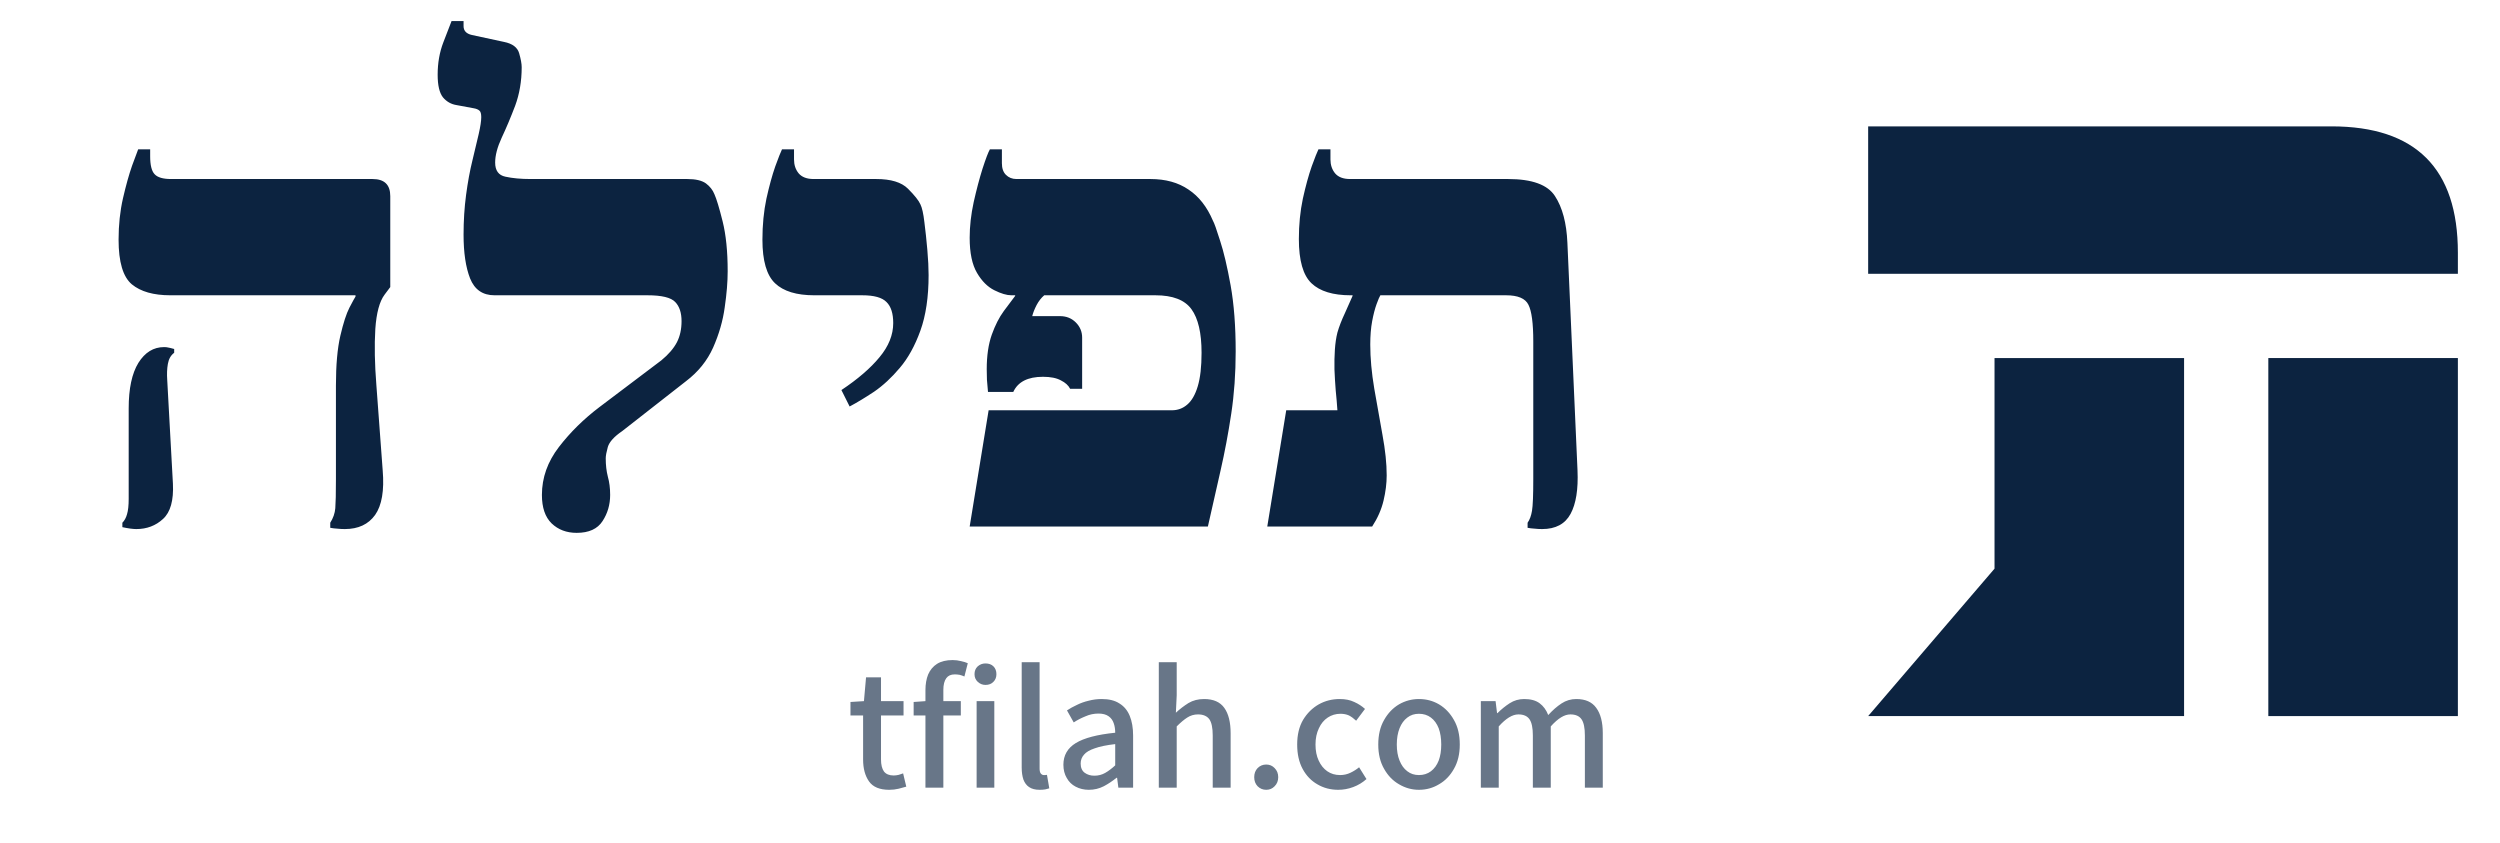
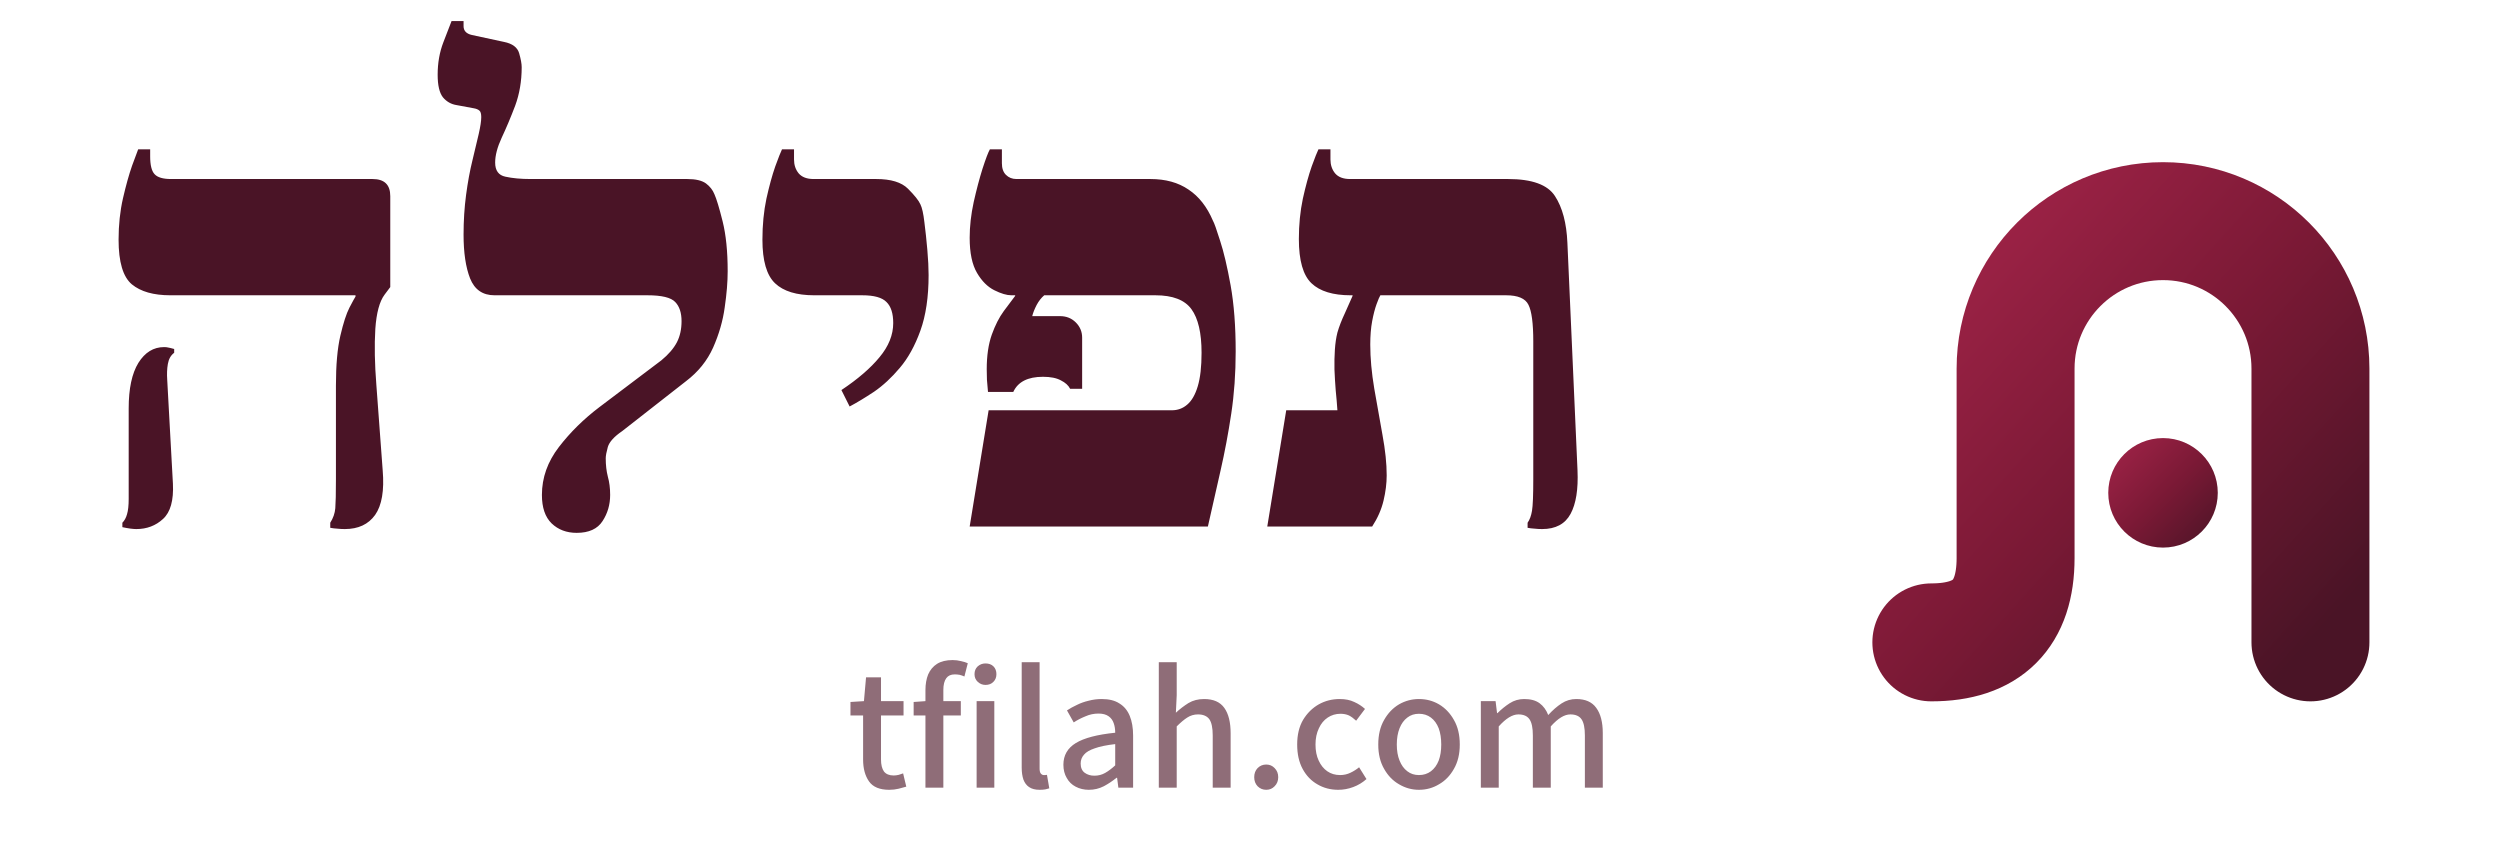
<svg xmlns="http://www.w3.org/2000/svg" viewBox="0 0 118.7 40" role="img" aria-label="תפילה · tfilah.com">
  <g transform="translate(86.7 4)">
-     <path d="M2 2H24Q30 2 30 8V9H2Z" fill="#0C2340" />
-     <path d="M21 13H30V30H21Z" fill="#0C2340" />
-     <path d="M8 13H17V30H2L8 23Z" fill="#0C2340" />
+     <defs>
+       <linearGradient id="tfg" x1="0" y1="0" x2="1" y2="1">
+         <stop offset="0" stop-color="#A32449" />
+         <stop offset=".52" stop-color="#7A1935" />
+         <stop offset="1" stop-color="#4A1426" />
+       </linearGradient>
+     </defs>
+     <path d="M23 26.5V13.5A7 7 0 0 0 9 13.5V22.5Q9 26.5 5 26.5" fill="none" stroke="url(#tfg)" stroke-width="5.6" stroke-linecap="round" stroke-linejoin="round" />
+     <circle cx="16" cy="19.4" r="2.6" fill="url(#tfg)" />
  </g>
-   <path transform="translate(3.98 25)" d="M12.39 0.12Q12.21 0.12 12.03 0.1Q11.85 0.09 11.7 0.06V-0.18Q11.91 -0.51 11.94 -0.87Q11.97 -1.23 11.97 -2.25V-6.69Q11.97 -8.16 12.18 -9.06Q12.39 -9.96 12.61 -10.39Q12.84 -10.83 12.9 -10.92V-10.98H4.11Q2.91 -10.98 2.28 -11.5Q1.65 -12.03 1.65 -13.62Q1.65 -14.67 1.86 -15.59Q2.07 -16.5 2.29 -17.13Q2.52 -17.76 2.58 -17.91H3.15V-17.58Q3.15 -16.95 3.36 -16.73Q3.57 -16.5 4.14 -16.5H13.71Q14.55 -16.5 14.55 -15.69V-11.37L14.28 -11.01Q13.92 -10.53 13.84 -9.38Q13.77 -8.22 13.89 -6.72L14.19 -2.67Q14.31 -1.23 13.83 -0.55Q13.35 0.12 12.39 0.12ZM2.49 0.12Q2.25 0.12 1.83 0.03V-0.18Q1.98 -0.33 2.05 -0.58Q2.13 -0.84 2.13 -1.32V-5.61Q2.13 -7.02 2.59 -7.77Q3.06 -8.52 3.81 -8.52Q3.93 -8.52 4 -8.5Q4.08 -8.49 4.29 -8.43V-8.25Q4.05 -8.07 3.99 -7.72Q3.93 -7.38 3.96 -6.96L4.23 -2.04Q4.29 -0.84 3.76 -0.36Q3.24 0.12 2.49 0.12ZM23.4 0.3Q22.68 0.3 22.21 -0.15Q21.75 -0.6 21.75 -1.5Q21.75 -2.73 22.56 -3.78Q23.37 -4.83 24.48 -5.67L27.42 -7.89Q27.93 -8.31 28.16 -8.75Q28.38 -9.18 28.38 -9.75Q28.38 -10.35 28.08 -10.66Q27.78 -10.98 26.76 -10.98H19.5Q18.66 -10.98 18.34 -11.78Q18.03 -12.57 18.03 -13.86Q18.03 -14.85 18.15 -15.75Q18.27 -16.65 18.45 -17.38Q18.63 -18.12 18.75 -18.64Q18.87 -19.17 18.87 -19.44Q18.87 -19.68 18.78 -19.75Q18.69 -19.83 18.51 -19.86L17.7 -20.01Q17.31 -20.07 17.05 -20.38Q16.8 -20.7 16.8 -21.45Q16.8 -22.29 17.07 -22.99Q17.34 -23.7 17.46 -24H18.03V-23.76Q18.03 -23.43 18.42 -23.34L19.95 -23.01Q20.55 -22.89 20.67 -22.47Q20.79 -22.05 20.79 -21.81Q20.79 -20.82 20.48 -19.98Q20.16 -19.14 19.84 -18.46Q19.53 -17.79 19.53 -17.28Q19.53 -16.71 20.02 -16.61Q20.52 -16.5 21.21 -16.5H28.65Q29.25 -16.5 29.54 -16.29Q29.82 -16.08 29.94 -15.78Q30.09 -15.45 30.33 -14.49Q30.57 -13.53 30.57 -12.12Q30.57 -11.37 30.43 -10.41Q30.3 -9.45 29.88 -8.5Q29.46 -7.56 28.59 -6.9L25.56 -4.53Q24.99 -4.14 24.88 -3.78Q24.78 -3.42 24.78 -3.24Q24.78 -2.76 24.88 -2.37Q24.99 -1.98 24.99 -1.5Q24.99 -0.81 24.63 -0.26Q24.27 0.3 23.4 0.3ZM36.36 -5.7 35.97 -6.48Q37.14 -7.26 37.78 -8.04Q38.43 -8.82 38.43 -9.66Q38.43 -10.35 38.11 -10.66Q37.8 -10.98 36.96 -10.98H34.68Q33.42 -10.98 32.82 -11.55Q32.22 -12.12 32.22 -13.62Q32.22 -14.67 32.41 -15.57Q32.61 -16.47 32.83 -17.1Q33.06 -17.73 33.15 -17.91H33.72V-17.43Q33.72 -17.04 33.94 -16.77Q34.17 -16.5 34.65 -16.5H37.62Q38.67 -16.5 39.13 -16.04Q39.6 -15.57 39.72 -15.3Q39.84 -15.06 39.91 -14.45Q39.99 -13.83 40.05 -13.14Q40.11 -12.45 40.11 -11.94Q40.11 -10.38 39.72 -9.3Q39.33 -8.22 38.74 -7.53Q38.16 -6.84 37.52 -6.4Q36.87 -5.97 36.36 -5.7ZM42.06 0 42.96 -5.52H51.66Q52.08 -5.52 52.39 -5.79Q52.71 -6.06 52.89 -6.66Q53.07 -7.26 53.07 -8.25Q53.07 -9.66 52.59 -10.32Q52.11 -10.98 50.88 -10.98H45.6Q45.39 -10.8 45.24 -10.52Q45.09 -10.23 45.03 -9.99H46.35Q46.8 -9.99 47.1 -9.69Q47.4 -9.39 47.4 -8.97V-6.54H46.83Q46.71 -6.78 46.39 -6.94Q46.08 -7.11 45.54 -7.11Q44.46 -7.11 44.13 -6.39H42.93Q42.9 -6.75 42.88 -6.97Q42.87 -7.2 42.87 -7.47Q42.87 -8.43 43.11 -9.11Q43.35 -9.78 43.68 -10.23Q44.01 -10.68 44.22 -10.95V-10.98H44.04Q43.71 -10.98 43.23 -11.22Q42.75 -11.46 42.41 -12.04Q42.06 -12.63 42.06 -13.71Q42.06 -14.52 42.25 -15.4Q42.45 -16.29 42.67 -16.99Q42.9 -17.7 43.02 -17.91H43.59V-17.25Q43.59 -16.89 43.78 -16.7Q43.98 -16.5 44.28 -16.5H50.64Q51.72 -16.5 52.45 -16Q53.19 -15.51 53.61 -14.52Q53.7 -14.37 53.95 -13.57Q54.21 -12.78 54.45 -11.45Q54.69 -10.11 54.69 -8.31Q54.69 -6.75 54.48 -5.36Q54.27 -3.96 53.97 -2.65Q53.67 -1.35 53.37 0ZM69.24 0.12Q69.06 0.12 68.88 0.1Q68.7 0.09 68.55 0.06V-0.18Q68.7 -0.39 68.76 -0.75Q68.82 -1.11 68.82 -2.25V-8.79Q68.82 -10.08 68.59 -10.53Q68.37 -10.98 67.53 -10.98H61.56Q61.5 -10.89 61.38 -10.56Q61.26 -10.23 61.17 -9.75Q61.08 -9.27 61.08 -8.64Q61.08 -7.68 61.27 -6.55Q61.47 -5.43 61.66 -4.35Q61.86 -3.27 61.86 -2.43Q61.86 -1.86 61.71 -1.23Q61.56 -0.6 61.17 0H56.19L57.09 -5.52H59.52Q59.49 -5.97 59.44 -6.46Q59.4 -6.96 59.38 -7.46Q59.37 -7.95 59.4 -8.4Q59.43 -8.85 59.52 -9.21Q59.64 -9.63 59.88 -10.14L60.24 -10.95V-10.98H60.15Q58.89 -10.98 58.29 -11.55Q57.69 -12.12 57.69 -13.65Q57.69 -14.67 57.88 -15.57Q58.08 -16.47 58.3 -17.1Q58.53 -17.73 58.62 -17.91H59.19V-17.43Q59.19 -17.04 59.41 -16.77Q59.64 -16.5 60.12 -16.5H67.62Q69.33 -16.5 69.85 -15.69Q70.38 -14.88 70.44 -13.47L70.92 -2.67Q70.98 -1.32 70.59 -0.6Q70.2 0.12 69.24 0.12Z" fill="#0C2340" />
-   <path transform="translate(40.20 37.4)" d="M2.02 0.1Q1.34 0.1 1.06 -0.3Q0.78 -0.7 0.78 -1.34V-3.43H0.18V-4.07L0.82 -4.11L0.92 -5.24H1.63V-4.11H2.7V-3.43H1.63V-1.34Q1.63 -0.97 1.77 -0.77Q1.92 -0.58 2.23 -0.58Q2.34 -0.58 2.47 -0.61Q2.59 -0.65 2.68 -0.68L2.83 -0.05Q2.66 0 2.46 0.05Q2.25 0.1 2.02 0.1ZM3.74 0V-3.43H3.18V-4.07L3.74 -4.11V-4.63Q3.74 -5.06 3.87 -5.38Q4.01 -5.7 4.29 -5.88Q4.58 -6.06 5.03 -6.06Q5.24 -6.06 5.43 -6.01Q5.62 -5.97 5.75 -5.91L5.59 -5.28Q5.48 -5.33 5.36 -5.36Q5.24 -5.38 5.13 -5.38Q4.86 -5.38 4.73 -5.2Q4.59 -5.01 4.59 -4.64V-4.11H5.42V-3.43H4.59V0ZM6.17 0V-4.11H7.01V0ZM6.59 -4.88Q6.38 -4.88 6.22 -5.03Q6.07 -5.17 6.07 -5.39Q6.07 -5.62 6.22 -5.76Q6.38 -5.9 6.59 -5.9Q6.83 -5.9 6.97 -5.76Q7.11 -5.62 7.11 -5.39Q7.11 -5.17 6.97 -5.03Q6.83 -4.88 6.59 -4.88ZM9.16 0.1Q8.85 0.1 8.66 -0.03Q8.48 -0.15 8.39 -0.39Q8.31 -0.63 8.31 -0.96V-5.96H9.16V-0.91Q9.16 -0.74 9.22 -0.67Q9.28 -0.6 9.36 -0.6Q9.39 -0.6 9.42 -0.6Q9.46 -0.6 9.51 -0.61L9.62 0.03Q9.54 0.05 9.43 0.08Q9.32 0.1 9.16 0.1ZM11.5 0.1Q11.15 0.1 10.87 -0.05Q10.6 -0.19 10.45 -0.46Q10.29 -0.73 10.29 -1.09Q10.29 -1.76 10.88 -2.12Q11.47 -2.48 12.75 -2.61Q12.75 -2.86 12.68 -3.06Q12.61 -3.27 12.44 -3.39Q12.26 -3.52 11.96 -3.52Q11.63 -3.52 11.34 -3.39Q11.04 -3.27 10.78 -3.1L10.46 -3.67Q10.67 -3.81 10.93 -3.93Q11.19 -4.06 11.49 -4.13Q11.79 -4.21 12.11 -4.21Q12.63 -4.21 12.95 -4Q13.28 -3.8 13.44 -3.41Q13.6 -3.02 13.6 -2.47V0H12.9L12.84 -0.47H12.81Q12.53 -0.24 12.21 -0.07Q11.88 0.1 11.5 0.1ZM11.76 -0.57Q12.04 -0.57 12.27 -0.7Q12.5 -0.83 12.75 -1.06V-2.07Q12.14 -2 11.78 -1.87Q11.42 -1.75 11.27 -1.57Q11.11 -1.39 11.11 -1.15Q11.11 -0.85 11.3 -0.71Q11.49 -0.57 11.76 -0.57ZM14.82 0V-5.96H15.67V-4.38L15.63 -3.56Q15.91 -3.82 16.23 -4.02Q16.55 -4.21 16.97 -4.21Q17.63 -4.21 17.93 -3.79Q18.23 -3.37 18.23 -2.59V0H17.38V-2.48Q17.38 -3.02 17.22 -3.25Q17.05 -3.48 16.68 -3.48Q16.4 -3.48 16.17 -3.33Q15.95 -3.19 15.67 -2.91V0ZM19.92 0.1Q19.68 0.1 19.51 -0.07Q19.35 -0.24 19.35 -0.5Q19.35 -0.76 19.51 -0.93Q19.68 -1.1 19.92 -1.1Q20.16 -1.1 20.32 -0.93Q20.49 -0.76 20.49 -0.5Q20.49 -0.24 20.32 -0.07Q20.16 0.1 19.92 0.1ZM23.34 0.1Q22.79 0.1 22.35 -0.16Q21.91 -0.41 21.65 -0.89Q21.39 -1.37 21.39 -2.05Q21.39 -2.74 21.67 -3.22Q21.96 -3.7 22.42 -3.96Q22.87 -4.21 23.41 -4.21Q23.81 -4.21 24.1 -4.07Q24.39 -3.94 24.61 -3.74L24.19 -3.18Q24.02 -3.34 23.85 -3.43Q23.67 -3.51 23.45 -3.51Q23.11 -3.51 22.84 -3.33Q22.57 -3.15 22.42 -2.82Q22.26 -2.49 22.26 -2.05Q22.26 -1.61 22.41 -1.29Q22.56 -0.96 22.82 -0.78Q23.08 -0.6 23.43 -0.6Q23.69 -0.6 23.92 -0.71Q24.15 -0.82 24.33 -0.97L24.68 -0.41Q24.4 -0.16 24.05 -0.03Q23.7 0.1 23.34 0.1ZM27.17 0.1Q26.67 0.1 26.23 -0.16Q25.79 -0.41 25.52 -0.89Q25.24 -1.37 25.24 -2.05Q25.24 -2.74 25.52 -3.22Q25.79 -3.7 26.23 -3.96Q26.67 -4.21 27.17 -4.21Q27.69 -4.21 28.12 -3.96Q28.56 -3.7 28.83 -3.22Q29.11 -2.74 29.11 -2.05Q29.11 -1.37 28.83 -0.89Q28.56 -0.41 28.12 -0.16Q27.69 0.1 27.17 0.1ZM27.17 -0.6Q27.5 -0.6 27.74 -0.78Q27.98 -0.96 28.11 -1.29Q28.23 -1.61 28.23 -2.05Q28.23 -2.49 28.11 -2.82Q27.98 -3.15 27.74 -3.33Q27.5 -3.51 27.17 -3.51Q26.85 -3.51 26.62 -3.33Q26.38 -3.15 26.25 -2.82Q26.12 -2.49 26.12 -2.05Q26.12 -1.61 26.25 -1.29Q26.38 -0.96 26.62 -0.78Q26.85 -0.6 27.17 -0.6ZM30.11 0V-4.11H30.81L30.88 -3.54H30.9Q31.17 -3.81 31.48 -4.01Q31.79 -4.21 32.17 -4.21Q32.63 -4.21 32.9 -4.01Q33.17 -3.81 33.31 -3.45Q33.62 -3.79 33.94 -4Q34.26 -4.21 34.64 -4.21Q35.29 -4.21 35.59 -3.79Q35.9 -3.37 35.9 -2.59V0H35.05V-2.48Q35.05 -3.02 34.89 -3.25Q34.73 -3.48 34.36 -3.48Q34.15 -3.48 33.92 -3.34Q33.69 -3.2 33.43 -2.91V0H32.58V-2.48Q32.58 -3.02 32.42 -3.25Q32.26 -3.48 31.89 -3.48Q31.47 -3.48 30.96 -2.91V0Z" fill="#0C2340" fill-opacity=".62" />
+   <path transform="translate(3.98 25)" d="M12.39 0.12Q12.21 0.12 12.03 0.1Q11.85 0.09 11.7 0.06V-0.18Q11.91 -0.51 11.94 -0.87Q11.97 -1.23 11.97 -2.25V-6.69Q11.97 -8.16 12.18 -9.06Q12.39 -9.96 12.61 -10.39Q12.84 -10.83 12.9 -10.92V-10.98H4.11Q2.91 -10.98 2.28 -11.5Q1.65 -12.03 1.65 -13.62Q1.65 -14.67 1.86 -15.59Q2.07 -16.5 2.29 -17.13Q2.52 -17.76 2.58 -17.91H3.15V-17.58Q3.15 -16.95 3.36 -16.73Q3.57 -16.5 4.14 -16.5H13.71Q14.55 -16.5 14.55 -15.69V-11.37L14.28 -11.01Q13.92 -10.53 13.84 -9.38Q13.77 -8.22 13.89 -6.72L14.19 -2.67Q14.31 -1.23 13.83 -0.55Q13.35 0.12 12.39 0.12ZM2.49 0.12Q2.25 0.12 1.83 0.03V-0.18Q1.98 -0.33 2.05 -0.58Q2.13 -0.84 2.13 -1.32V-5.61Q2.13 -7.02 2.59 -7.77Q3.06 -8.52 3.81 -8.52Q3.93 -8.52 4 -8.5Q4.08 -8.49 4.29 -8.43V-8.25Q4.05 -8.07 3.99 -7.72Q3.93 -7.38 3.96 -6.96L4.23 -2.04Q4.29 -0.84 3.76 -0.36Q3.24 0.12 2.49 0.12ZM23.4 0.3Q22.68 0.3 22.21 -0.15Q21.75 -0.6 21.75 -1.5Q21.75 -2.73 22.56 -3.78Q23.37 -4.83 24.48 -5.67L27.42 -7.89Q27.93 -8.31 28.16 -8.75Q28.38 -9.18 28.38 -9.75Q28.38 -10.35 28.08 -10.66Q27.78 -10.98 26.76 -10.98H19.5Q18.66 -10.98 18.34 -11.78Q18.03 -12.57 18.03 -13.86Q18.03 -14.85 18.15 -15.75Q18.27 -16.65 18.45 -17.38Q18.63 -18.12 18.75 -18.64Q18.87 -19.17 18.87 -19.44Q18.87 -19.68 18.78 -19.75Q18.69 -19.83 18.51 -19.86L17.7 -20.01Q17.31 -20.07 17.05 -20.38Q16.8 -20.7 16.8 -21.45Q16.8 -22.29 17.07 -22.99Q17.34 -23.7 17.46 -24H18.03V-23.76Q18.03 -23.43 18.42 -23.34L19.95 -23.01Q20.55 -22.89 20.67 -22.47Q20.79 -22.05 20.79 -21.81Q20.79 -20.82 20.48 -19.98Q20.16 -19.14 19.84 -18.46Q19.53 -17.79 19.53 -17.28Q19.53 -16.71 20.02 -16.61Q20.52 -16.5 21.21 -16.5H28.65Q29.25 -16.5 29.54 -16.29Q29.82 -16.08 29.94 -15.78Q30.09 -15.45 30.33 -14.49Q30.57 -13.53 30.57 -12.12Q30.57 -11.37 30.43 -10.41Q30.3 -9.45 29.88 -8.5Q29.46 -7.56 28.59 -6.9L25.56 -4.53Q24.99 -4.14 24.88 -3.78Q24.78 -3.42 24.78 -3.24Q24.78 -2.76 24.88 -2.37Q24.99 -1.98 24.99 -1.5Q24.99 -0.81 24.63 -0.26Q24.27 0.3 23.4 0.3ZM36.36 -5.7 35.97 -6.48Q37.14 -7.26 37.78 -8.04Q38.43 -8.82 38.43 -9.66Q38.43 -10.35 38.11 -10.66Q37.8 -10.98 36.96 -10.98H34.68Q33.42 -10.98 32.82 -11.55Q32.22 -12.12 32.22 -13.62Q32.22 -14.67 32.41 -15.57Q32.61 -16.47 32.83 -17.1Q33.06 -17.73 33.15 -17.91H33.72V-17.43Q33.72 -17.04 33.94 -16.77Q34.17 -16.5 34.65 -16.5H37.62Q38.67 -16.5 39.13 -16.04Q39.6 -15.57 39.72 -15.3Q39.84 -15.06 39.91 -14.45Q39.99 -13.83 40.05 -13.14Q40.11 -12.45 40.11 -11.94Q40.11 -10.38 39.72 -9.3Q39.33 -8.22 38.74 -7.53Q38.16 -6.84 37.52 -6.4Q36.87 -5.97 36.36 -5.7ZM42.06 0 42.96 -5.52H51.66Q52.08 -5.52 52.39 -5.79Q52.71 -6.06 52.89 -6.66Q53.07 -7.26 53.07 -8.25Q53.07 -9.66 52.59 -10.32Q52.11 -10.98 50.88 -10.98H45.6Q45.39 -10.8 45.24 -10.52Q45.09 -10.23 45.03 -9.99H46.35Q46.8 -9.99 47.1 -9.69Q47.4 -9.39 47.4 -8.97V-6.54H46.83Q46.71 -6.78 46.39 -6.94Q46.08 -7.11 45.54 -7.11Q44.46 -7.11 44.13 -6.39H42.93Q42.9 -6.75 42.88 -6.97Q42.87 -7.2 42.87 -7.47Q42.87 -8.43 43.11 -9.11Q43.35 -9.78 43.68 -10.23Q44.01 -10.68 44.22 -10.95V-10.98H44.04Q43.71 -10.98 43.23 -11.22Q42.75 -11.46 42.41 -12.04Q42.06 -12.63 42.06 -13.71Q42.06 -14.52 42.25 -15.4Q42.45 -16.29 42.67 -16.99Q42.9 -17.7 43.02 -17.91H43.59V-17.25Q43.59 -16.89 43.78 -16.7Q43.98 -16.5 44.28 -16.5H50.64Q51.72 -16.5 52.45 -16Q53.19 -15.51 53.61 -14.52Q53.7 -14.37 53.95 -13.57Q54.21 -12.78 54.45 -11.45Q54.69 -10.11 54.69 -8.31Q54.69 -6.75 54.48 -5.36Q54.27 -3.96 53.97 -2.65Q53.67 -1.35 53.37 0ZM69.24 0.12Q69.06 0.12 68.88 0.1Q68.7 0.09 68.55 0.06V-0.18Q68.7 -0.39 68.76 -0.75Q68.82 -1.11 68.82 -2.25V-8.79Q68.82 -10.08 68.59 -10.53Q68.37 -10.98 67.53 -10.98H61.56Q61.5 -10.89 61.38 -10.56Q61.26 -10.23 61.17 -9.75Q61.08 -9.27 61.08 -8.64Q61.08 -7.68 61.27 -6.55Q61.47 -5.43 61.66 -4.35Q61.86 -3.27 61.86 -2.43Q61.86 -1.86 61.71 -1.23Q61.56 -0.6 61.17 0H56.19L57.09 -5.52H59.52Q59.49 -5.97 59.44 -6.46Q59.4 -6.96 59.38 -7.46Q59.37 -7.95 59.4 -8.4Q59.43 -8.85 59.52 -9.21Q59.64 -9.63 59.88 -10.14L60.24 -10.95V-10.98H60.15Q58.89 -10.98 58.29 -11.55Q57.69 -12.12 57.69 -13.65Q57.69 -14.67 57.88 -15.57Q58.08 -16.47 58.3 -17.1Q58.53 -17.73 58.62 -17.91H59.19V-17.43Q59.19 -17.04 59.41 -16.77Q59.64 -16.5 60.12 -16.5H67.62Q69.33 -16.5 69.85 -15.69Q70.38 -14.88 70.44 -13.47L70.92 -2.67Q70.98 -1.32 70.59 -0.6Q70.2 0.12 69.24 0.12Z" fill="#4A1426" />
+   <path transform="translate(40.20 37.4)" d="M2.02 0.1Q1.34 0.1 1.06 -0.3Q0.78 -0.7 0.78 -1.34V-3.43H0.18V-4.07L0.82 -4.11L0.92 -5.24H1.63V-4.11H2.7V-3.43H1.63V-1.34Q1.63 -0.97 1.77 -0.77Q1.92 -0.58 2.23 -0.58Q2.34 -0.58 2.47 -0.61Q2.59 -0.65 2.68 -0.68L2.83 -0.05Q2.66 0 2.46 0.05Q2.25 0.1 2.02 0.1ZM3.74 0V-3.43H3.18V-4.07L3.74 -4.11V-4.63Q3.74 -5.06 3.87 -5.38Q4.01 -5.7 4.29 -5.88Q4.58 -6.06 5.03 -6.06Q5.24 -6.06 5.43 -6.01Q5.62 -5.97 5.75 -5.91L5.59 -5.28Q5.48 -5.33 5.36 -5.36Q5.24 -5.38 5.13 -5.38Q4.86 -5.38 4.73 -5.2Q4.59 -5.01 4.59 -4.64V-4.11H5.42V-3.43H4.59V0ZM6.17 0V-4.11H7.01V0ZM6.59 -4.88Q6.38 -4.88 6.22 -5.03Q6.07 -5.17 6.07 -5.39Q6.07 -5.62 6.22 -5.76Q6.38 -5.9 6.59 -5.9Q6.83 -5.9 6.97 -5.76Q7.11 -5.62 7.11 -5.39Q7.11 -5.17 6.97 -5.03Q6.83 -4.88 6.59 -4.88ZM9.16 0.1Q8.85 0.1 8.66 -0.03Q8.48 -0.15 8.39 -0.39Q8.31 -0.63 8.31 -0.96V-5.96H9.16V-0.91Q9.16 -0.74 9.22 -0.67Q9.28 -0.6 9.36 -0.6Q9.39 -0.6 9.42 -0.6Q9.46 -0.6 9.51 -0.61L9.62 0.03Q9.54 0.05 9.43 0.08Q9.32 0.1 9.16 0.1ZM11.5 0.1Q11.15 0.1 10.87 -0.05Q10.6 -0.19 10.45 -0.46Q10.29 -0.73 10.29 -1.09Q10.29 -1.76 10.88 -2.12Q11.47 -2.48 12.75 -2.61Q12.75 -2.86 12.68 -3.06Q12.61 -3.27 12.44 -3.39Q12.26 -3.52 11.96 -3.52Q11.63 -3.52 11.34 -3.39Q11.04 -3.27 10.78 -3.1L10.46 -3.67Q10.67 -3.81 10.93 -3.93Q11.19 -4.06 11.49 -4.13Q11.79 -4.21 12.11 -4.21Q12.63 -4.21 12.95 -4Q13.28 -3.8 13.44 -3.41Q13.6 -3.02 13.6 -2.47V0H12.9L12.84 -0.47H12.81Q12.53 -0.24 12.21 -0.07Q11.88 0.1 11.5 0.1ZM11.76 -0.57Q12.04 -0.57 12.27 -0.7Q12.5 -0.83 12.75 -1.06V-2.07Q12.14 -2 11.78 -1.87Q11.42 -1.75 11.27 -1.57Q11.11 -1.39 11.11 -1.15Q11.11 -0.85 11.3 -0.71Q11.49 -0.57 11.76 -0.57ZM14.82 0V-5.96H15.67V-4.38L15.63 -3.56Q15.91 -3.82 16.23 -4.02Q16.55 -4.21 16.97 -4.21Q17.63 -4.21 17.93 -3.79Q18.23 -3.37 18.23 -2.59V0H17.38V-2.48Q17.38 -3.02 17.22 -3.25Q17.05 -3.48 16.68 -3.48Q16.4 -3.48 16.17 -3.33Q15.95 -3.19 15.67 -2.91V0ZM19.92 0.1Q19.68 0.1 19.51 -0.07Q19.35 -0.24 19.35 -0.5Q19.35 -0.76 19.51 -0.93Q19.68 -1.1 19.92 -1.1Q20.16 -1.1 20.32 -0.93Q20.49 -0.76 20.49 -0.5Q20.49 -0.24 20.32 -0.07Q20.16 0.1 19.92 0.1ZM23.34 0.1Q22.79 0.1 22.35 -0.16Q21.91 -0.41 21.65 -0.89Q21.39 -1.37 21.39 -2.05Q21.39 -2.74 21.67 -3.22Q21.96 -3.7 22.42 -3.96Q22.87 -4.21 23.41 -4.21Q23.81 -4.21 24.1 -4.07Q24.39 -3.94 24.61 -3.74L24.19 -3.18Q24.02 -3.34 23.85 -3.43Q23.67 -3.51 23.45 -3.51Q23.11 -3.51 22.84 -3.33Q22.57 -3.15 22.42 -2.82Q22.26 -2.49 22.26 -2.05Q22.26 -1.61 22.41 -1.29Q22.56 -0.96 22.82 -0.78Q23.08 -0.6 23.43 -0.6Q23.69 -0.6 23.92 -0.71Q24.15 -0.82 24.33 -0.97L24.68 -0.41Q24.4 -0.16 24.05 -0.03Q23.7 0.1 23.34 0.1ZM27.17 0.1Q26.67 0.1 26.23 -0.16Q25.79 -0.41 25.52 -0.89Q25.24 -1.37 25.24 -2.05Q25.24 -2.74 25.52 -3.22Q25.79 -3.7 26.23 -3.96Q26.67 -4.21 27.17 -4.21Q27.69 -4.21 28.12 -3.96Q28.56 -3.7 28.83 -3.22Q29.11 -2.74 29.11 -2.05Q29.11 -1.37 28.83 -0.89Q28.56 -0.41 28.12 -0.16Q27.69 0.1 27.17 0.1ZM27.17 -0.6Q27.5 -0.6 27.74 -0.78Q27.98 -0.96 28.11 -1.29Q28.23 -1.61 28.23 -2.05Q28.23 -2.49 28.11 -2.82Q27.98 -3.15 27.74 -3.33Q27.5 -3.51 27.17 -3.51Q26.85 -3.51 26.62 -3.33Q26.38 -3.15 26.25 -2.82Q26.12 -2.49 26.12 -2.05Q26.12 -1.61 26.25 -1.29Q26.38 -0.96 26.62 -0.78Q26.85 -0.6 27.17 -0.6ZM30.11 0V-4.11H30.81L30.88 -3.54H30.9Q31.17 -3.81 31.48 -4.01Q31.79 -4.21 32.17 -4.21Q32.63 -4.21 32.9 -4.01Q33.17 -3.81 33.31 -3.45Q33.62 -3.79 33.94 -4Q34.26 -4.21 34.64 -4.21Q35.29 -4.21 35.59 -3.79Q35.9 -3.37 35.9 -2.59V0H35.05V-2.48Q35.05 -3.02 34.89 -3.25Q34.73 -3.48 34.36 -3.48Q34.15 -3.48 33.92 -3.34Q33.69 -3.2 33.43 -2.91V0H32.58V-2.48Q32.58 -3.02 32.42 -3.25Q32.26 -3.48 31.89 -3.48Q31.47 -3.48 30.96 -2.91V0Z" fill="#4A1426" fill-opacity=".62" />
</svg>
